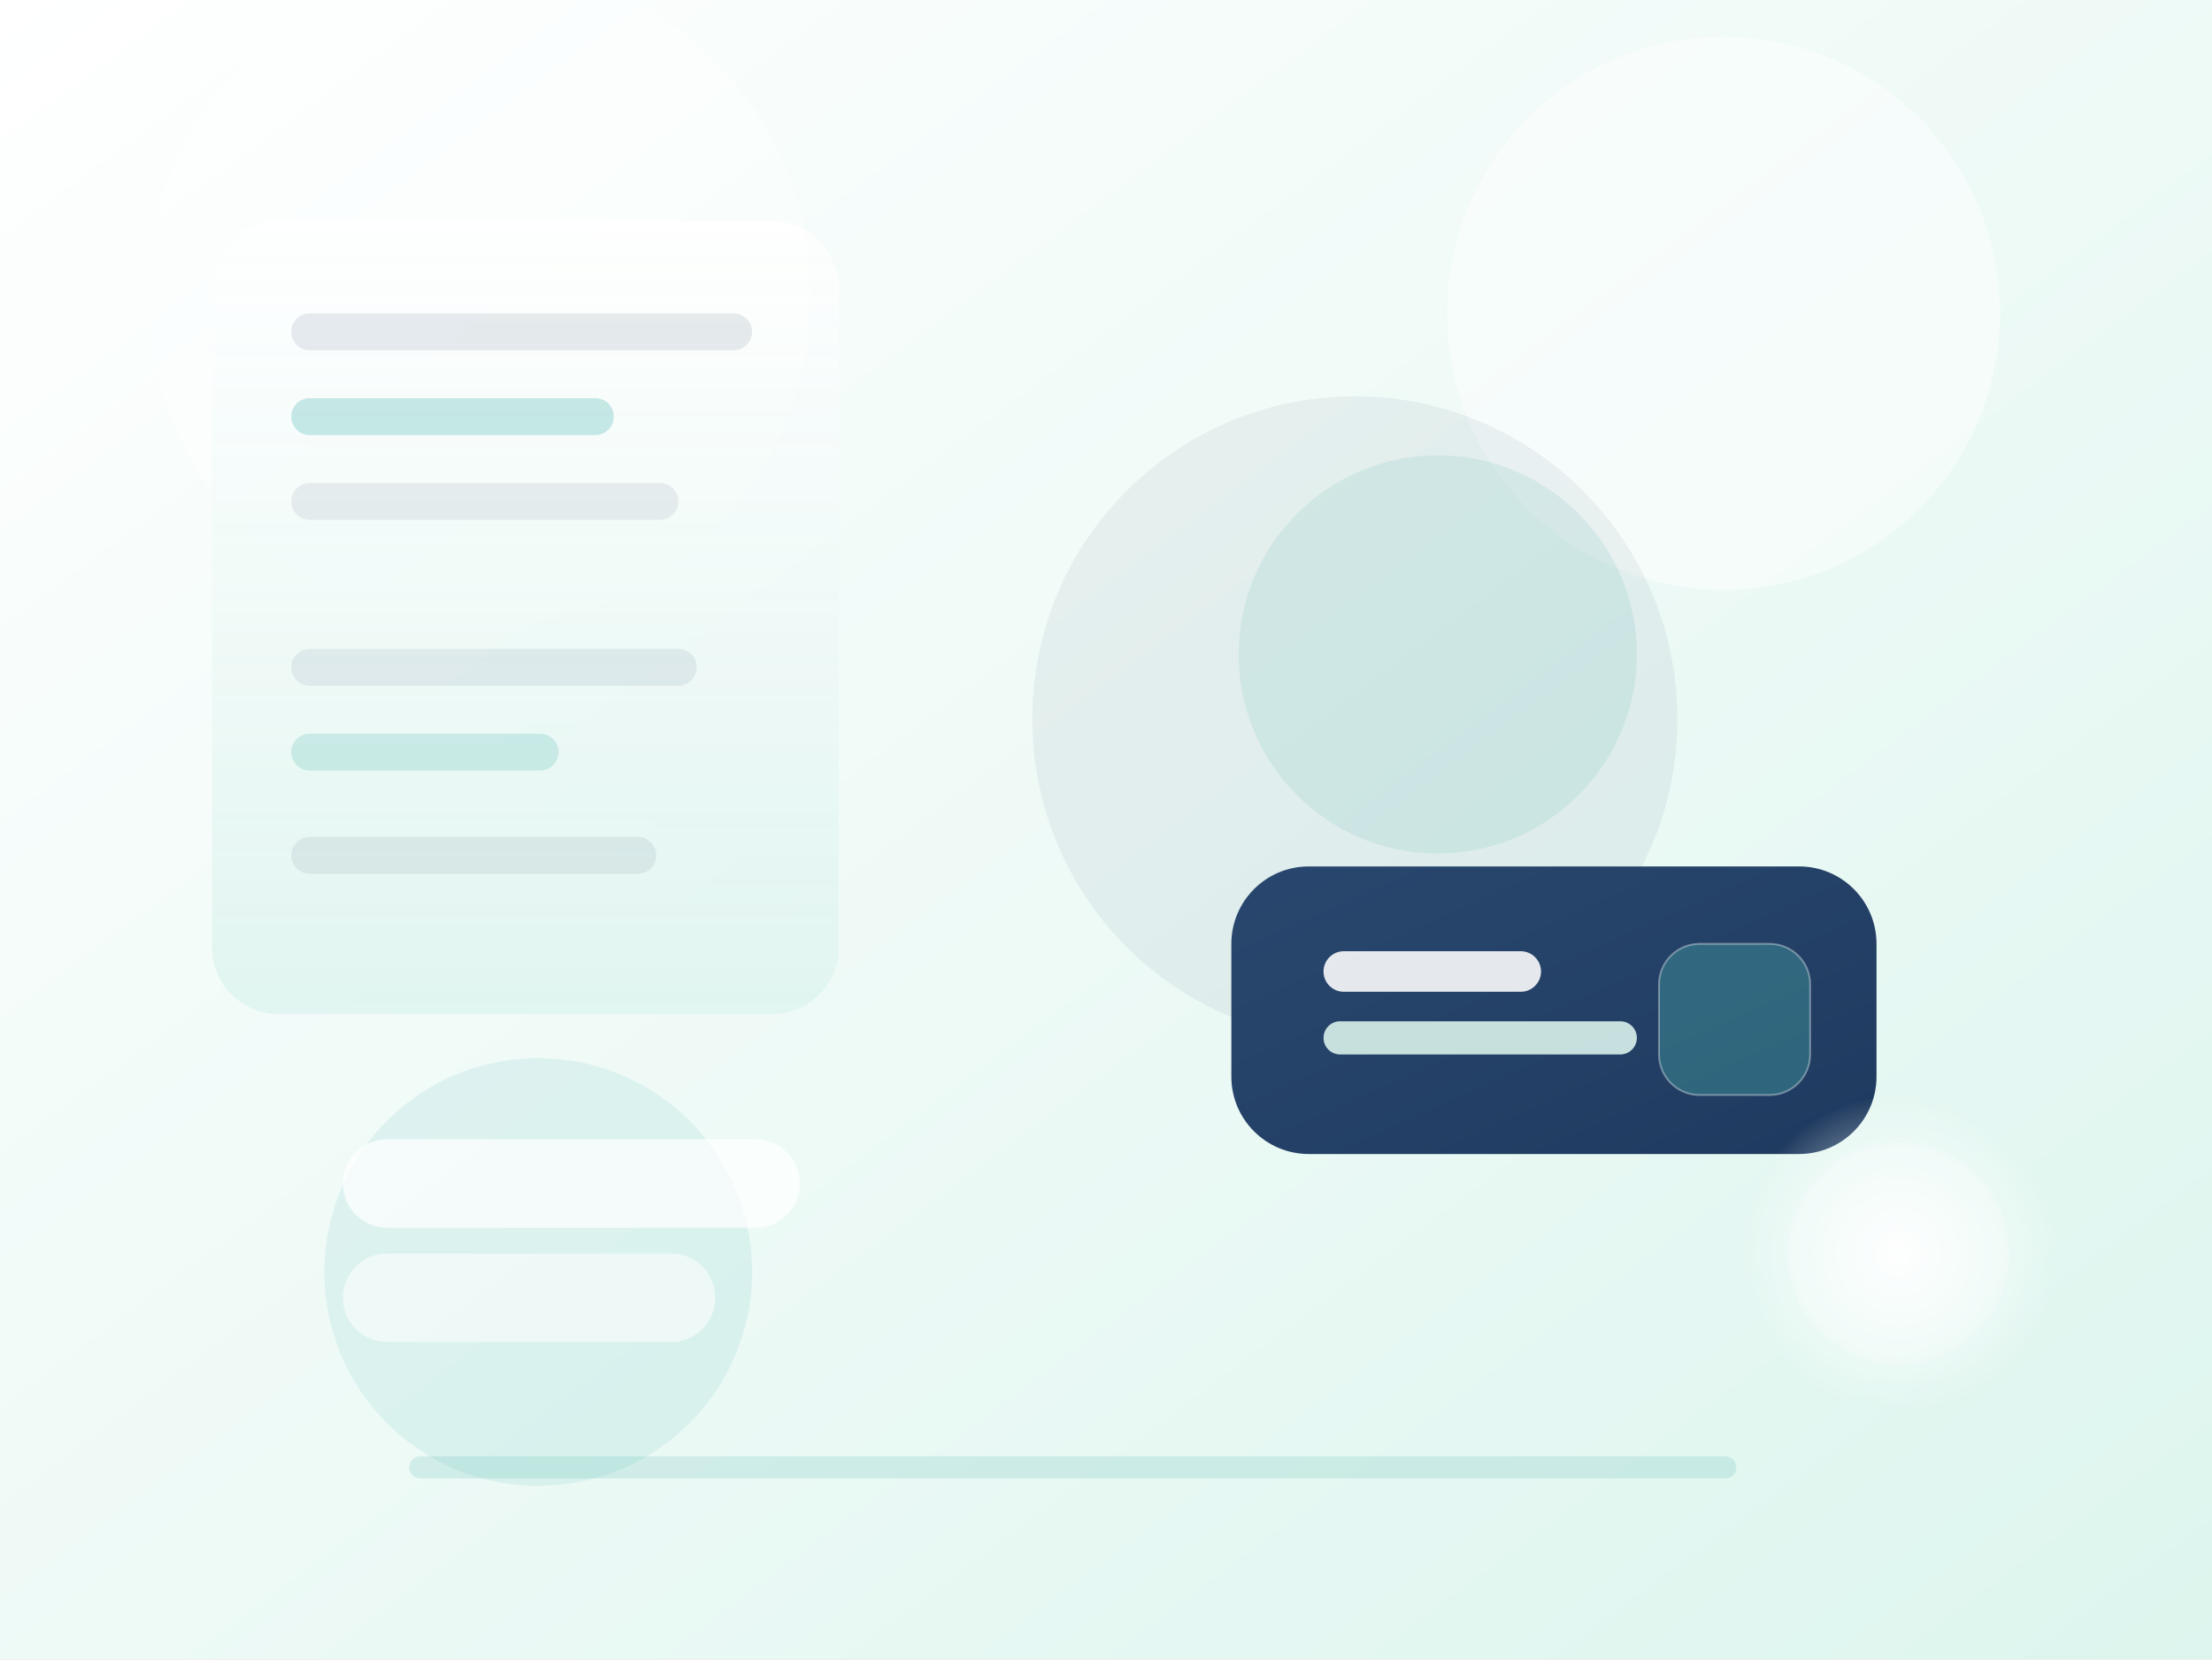
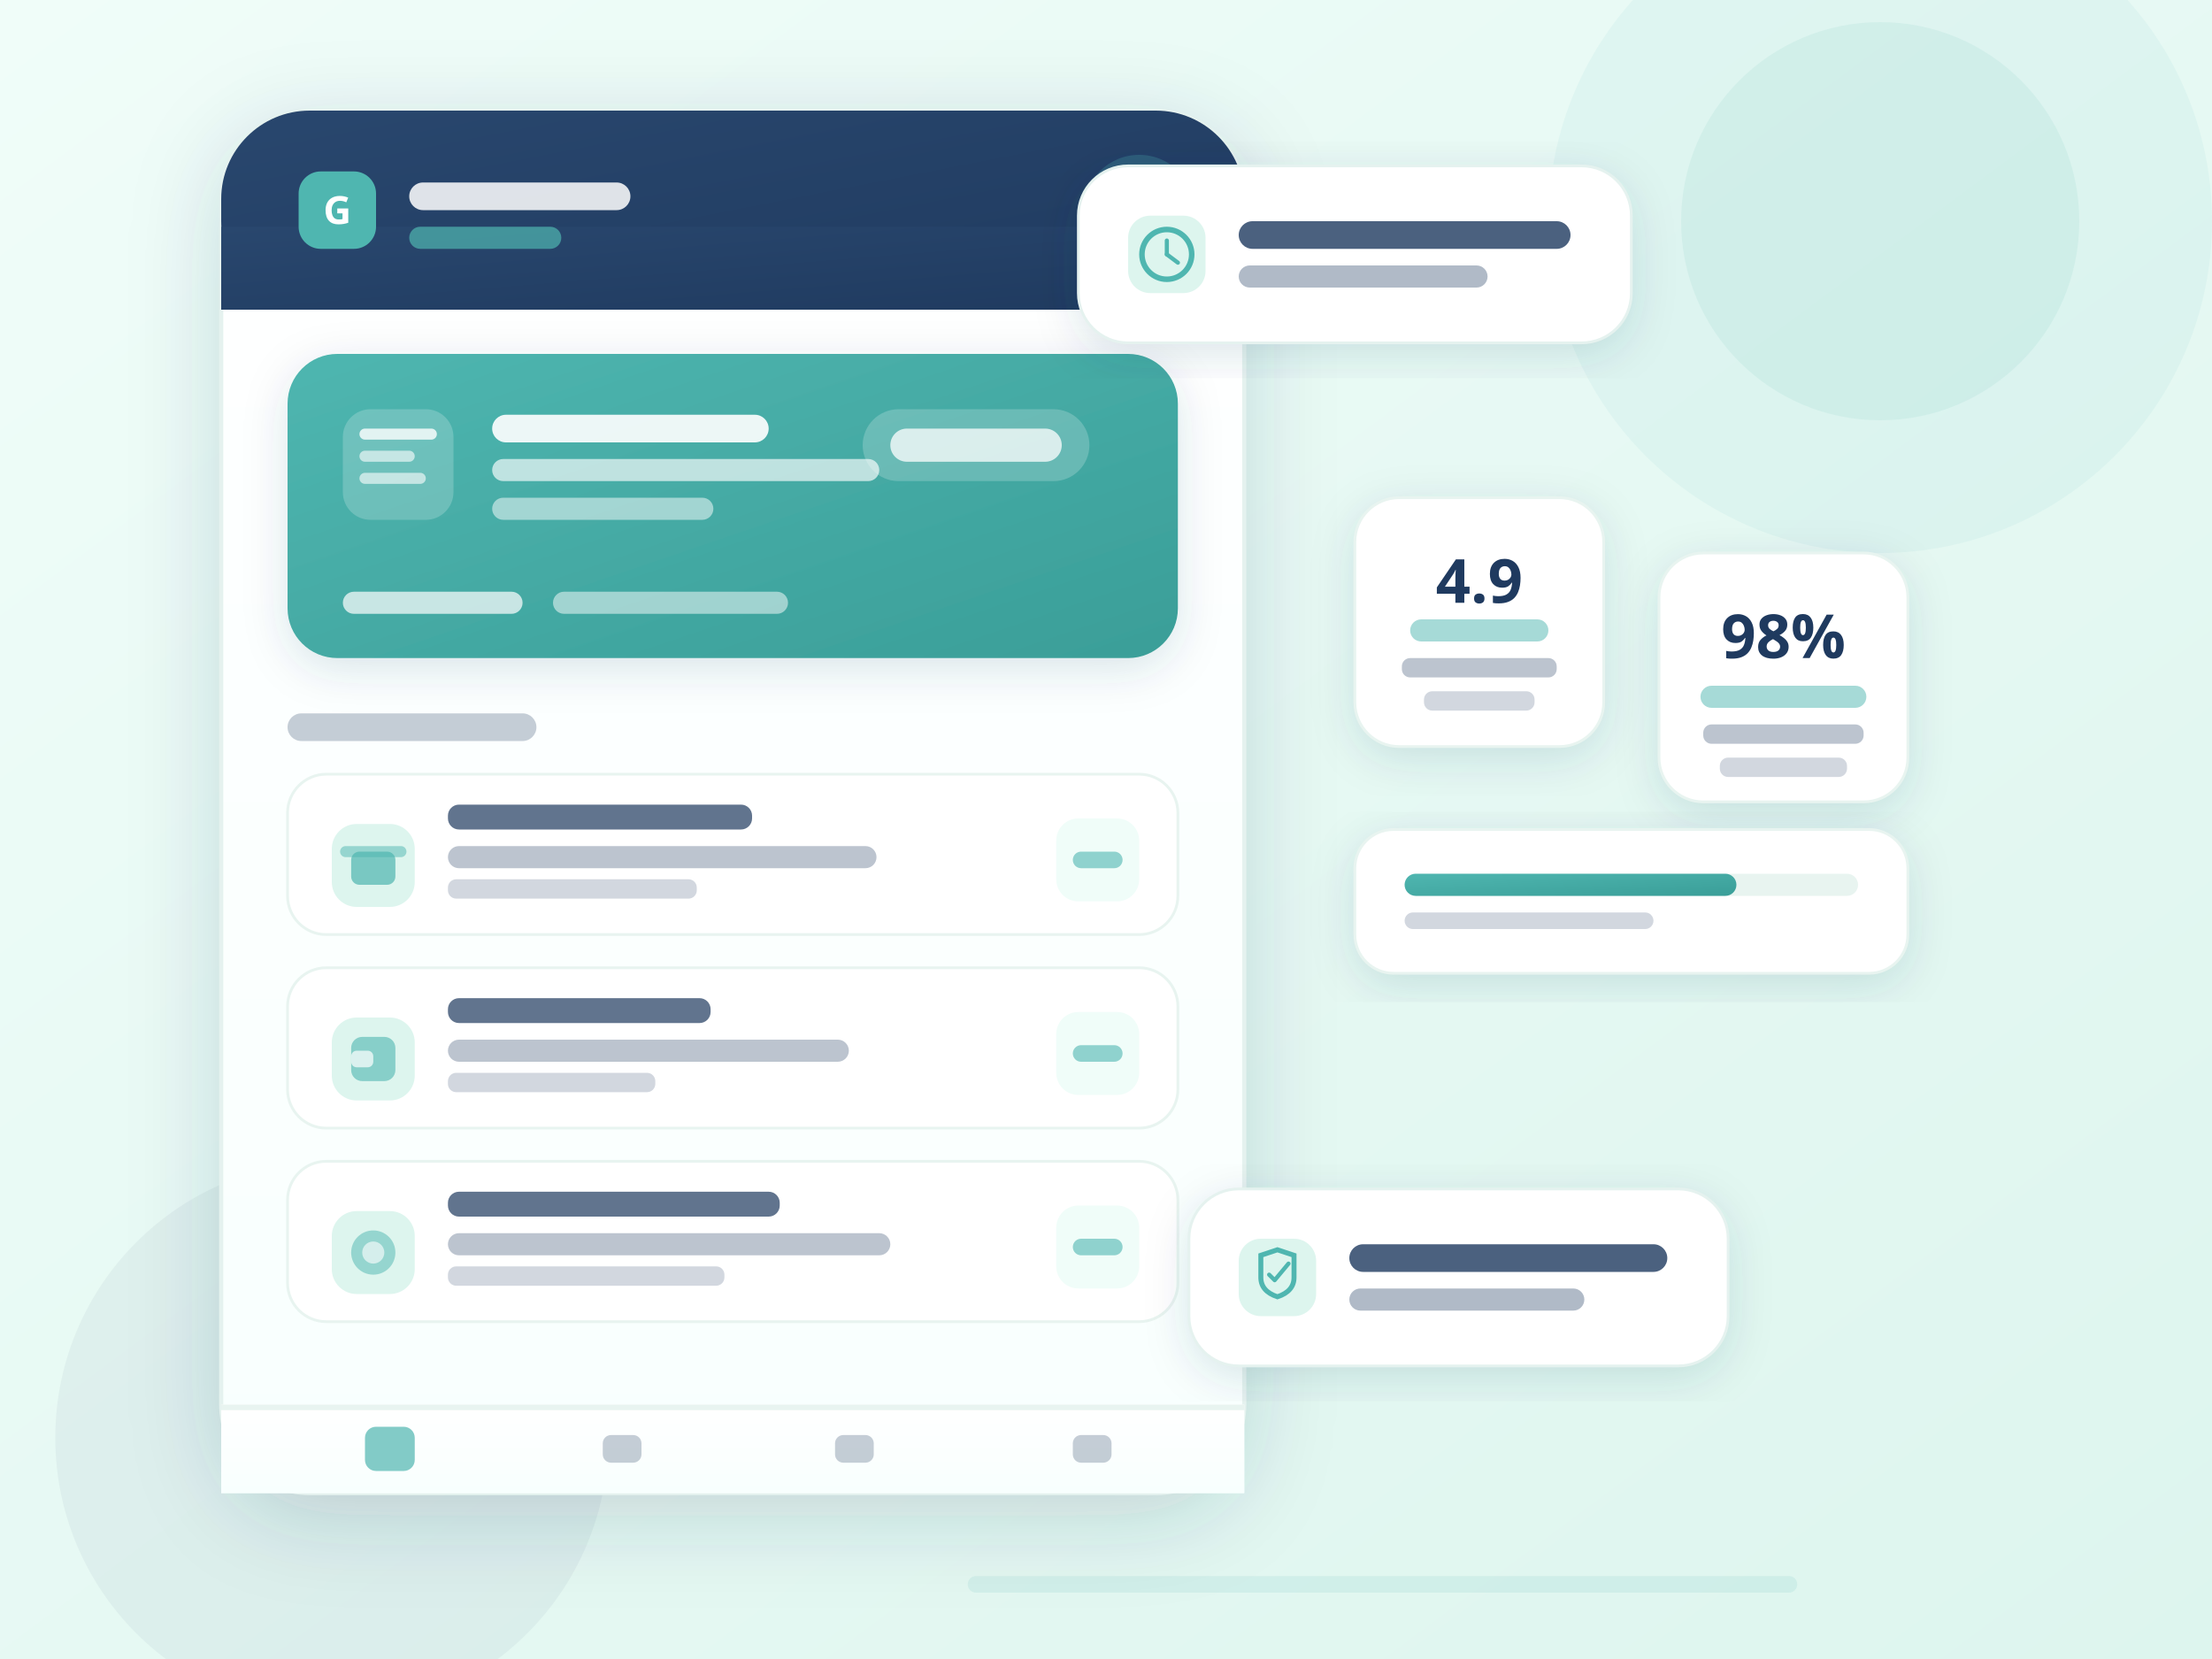
- <svg xmlns="http://www.w3.org/2000/svg" viewBox="0 0 1200 900" role="img" aria-label="Polished cleaning interior illustration">
+ <svg xmlns="http://www.w3.org/2000/svg" viewBox="0 0 800 600" role="img" aria-label="Polished cleaning service app illustration">
  <defs>
-     <linearGradient id="bg" x1="0" y1="0" x2="1" y2="1">
-       <stop offset="0%" stop-color="#ffffff" />
+     <linearGradient id="heroBg" x1="0" y1="0" x2="1" y2="1">
+       <stop offset="0%" stop-color="#f0fdf9" />
      <stop offset="100%" stop-color="#ddf5ee" />
    </linearGradient>
-     <linearGradient id="panel" x1="0" y1="0" x2="0" y2="1">
-       <stop offset="0%" stop-color="#ffffff" stop-opacity="0.78" />
-       <stop offset="100%" stop-color="#dff4f0" stop-opacity="0.92" />
+     <linearGradient id="cardGrad" x1="0" y1="0" x2="0" y2="1">
+       <stop offset="0%" stop-color="#ffffff" />
+       <stop offset="100%" stop-color="#f8fffe" />
    </linearGradient>
    <linearGradient id="navyGrad" x1="0" y1="0" x2="1" y2="1">
      <stop offset="0%" stop-color="#29476e" />
      <stop offset="100%" stop-color="#1f3a5f" />
    </linearGradient>
-     <radialGradient id="glow" cx="50%" cy="50%" r="50%">
-       <stop offset="0%" stop-color="#ffffff" stop-opacity="0.95" />
-       <stop offset="100%" stop-color="#ffffff" stop-opacity="0" />
-     </radialGradient>
+     <linearGradient id="tealGrad" x1="0" y1="0" x2="1" y2="1">
+       <stop offset="0%" stop-color="#4fb6b0" />
+       <stop offset="100%" stop-color="#3a9e98" />
+     </linearGradient>
+     <filter id="shadow" x="-20%" y="-20%" width="140%" height="140%">
+       <feDropShadow dx="0" dy="8" stdDeviation="16" flood-color="rgba(31,58,95,0.18)" />
+     </filter>
+     <filter id="shadowSm" x="-20%" y="-20%" width="140%" height="140%">
+       <feDropShadow dx="0" dy="4" stdDeviation="8" flood-color="rgba(31,58,95,0.14)" />
+     </filter>
  </defs>
-   <rect width="1200" height="900" fill="url(#bg)" />
-   <circle cx="935" cy="170" r="150" fill="#fff" fill-opacity=".45" />
-   <circle cx="260" cy="160" r="180" fill="#fff" fill-opacity=".28" />
-   <rect x="115" y="120" width="340" height="430" rx="36" fill="url(#panel)" />
-   <rect x="158" y="170" width="250" height="20" rx="10" fill="#1f3a5f" fill-opacity=".10" />
-   <rect x="158" y="216" width="175" height="20" rx="10" fill="#4fb6b0" fill-opacity=".30" />
-   <rect x="158" y="262" width="210" height="20" rx="10" fill="#1f3a5f" fill-opacity=".08" />
-   <rect x="158" y="352" width="220" height="20" rx="10" fill="#1f3a5f" fill-opacity=".08" />
-   <rect x="158" y="398" width="145" height="20" rx="10" fill="#4fb6b0" fill-opacity=".22" />
-   <rect x="158" y="454" width="198" height="20" rx="10" fill="#1f3a5f" fill-opacity=".08" />
-   <circle cx="735" cy="390" r="175" fill="#1f3a5f" fill-opacity=".06" />
-   <circle cx="780" cy="355" r="108" fill="#4fb6b0" fill-opacity=".13" />
-   <rect x="668" y="470" width="350" height="156" rx="42" fill="url(#navyGrad)" />
-   <rect x="718" y="516" width="118" height="22" rx="11" fill="#ffffff" fill-opacity=".88" />
-   <rect x="718" y="554" width="170" height="18" rx="9" fill="#ddf5ee" fill-opacity=".88" />
-   <rect x="900" y="512" width="82" height="82" rx="22" fill="#4fb6b0" fill-opacity=".34" />
-   <rect x="900" y="512" width="82" height="82" rx="22" fill="none" stroke="#fff" stroke-opacity=".36" />
-   <circle cx="292" cy="690" r="116" fill="#4fb6b0" fill-opacity=".12" />
-   <rect x="186" y="618" width="248" height="48" rx="24" fill="#fff" fill-opacity=".72" />
-   <rect x="186" y="680" width="202" height="48" rx="24" fill="#fff" fill-opacity=".54" />
-   <rect x="222" y="790" width="720" height="12" rx="6" fill="#4fb6b0" fill-opacity=".18" />
-   <circle cx="1030" cy="680" r="86" fill="url(#glow)" />
-   <circle cx="1030" cy="680" r="60" fill="#ffffff" fill-opacity=".20" />
+   <rect width="800" height="600" fill="url(#heroBg)" />
+   <circle cx="680" cy="80" r="120" fill="#4fb6b0" fill-opacity=".07" />
+   <circle cx="680" cy="80" r="72" fill="#4fb6b0" fill-opacity=".09" />
+   <circle cx="120" cy="520" r="100" fill="#1f3a5f" fill-opacity=".05" />
+   <rect x="80" y="40" width="370" height="500" rx="32" fill="url(#cardGrad)" filter="url(#shadow)" />
+   <rect x="80" y="40" width="370" height="500" rx="32" fill="none" stroke="#e5f2ef" stroke-width="1.5" />
+   <rect x="80" y="40" width="370" height="72" rx="32" fill="url(#navyGrad)" />
+   <rect x="80" y="82" width="370" height="30" fill="url(#navyGrad)" />
+   <rect x="108" y="62" width="28" height="28" rx="8" fill="#4fb6b0" />
+   <text x="122" y="81" font-family="system-ui,sans-serif" font-size="14" font-weight="800" fill="white" text-anchor="middle">G</text>
+   <rect x="148" y="66" width="80" height="10" rx="5" fill="white" fill-opacity=".85" />
+   <rect x="148" y="82" width="55" height="8" rx="4" fill="#4fb6b0" fill-opacity=".7" />
+   <circle cx="412" cy="76" r="20" fill="#4fb6b0" fill-opacity=".25" />
+   <circle cx="412" cy="76" r="14" fill="white" fill-opacity=".35" />
+   <rect x="104" y="128" width="322" height="110" rx="18" fill="url(#tealGrad)" filter="url(#shadowSm)" />
+   <rect x="124" y="148" width="40" height="40" rx="10" fill="white" fill-opacity=".2" />
+   <rect x="130" y="155" width="28" height="4" rx="2" fill="white" fill-opacity=".8" />
+   <rect x="130" y="163" width="20" height="4" rx="2" fill="white" fill-opacity=".6" />
+   <rect x="130" y="171" width="24" height="4" rx="2" fill="white" fill-opacity=".6" />
+   <rect x="178" y="150" width="100" height="10" rx="5" fill="white" fill-opacity=".9" />
+   <rect x="178" y="166" width="140" height="8" rx="4" fill="white" fill-opacity=".65" />
+   <rect x="178" y="180" width="80" height="8" rx="4" fill="white" fill-opacity=".5" />
+   <rect x="312" y="148" width="82" height="26" rx="13" fill="white" fill-opacity=".2" />
+   <rect x="322" y="155" width="62" height="12" rx="6" fill="white" fill-opacity=".75" />
+   <rect x="124" y="214" width="65" height="8" rx="4" fill="white" fill-opacity=".7" />
+   <rect x="200" y="214" width="85" height="8" rx="4" fill="white" fill-opacity=".5" />
+   <rect x="104" y="258" width="90" height="10" rx="5" fill="#1f3a5f" fill-opacity=".25" />
+   <rect x="104" y="280" width="322" height="58" rx="14" fill="white" stroke="#e8f4f0" stroke-width="1" />
+   <rect x="120" y="298" width="30" height="30" rx="9" fill="#ddf5ee" />
+   <rect x="127" y="308" width="16" height="12" rx="3" fill="#4fb6b0" fill-opacity=".7" />
+   <rect x="123" y="306" width="24" height="4" rx="2" fill="#4fb6b0" fill-opacity=".5" />
+   <rect x="162" y="291" width="110" height="9" rx="4" fill="#1f3a5f" fill-opacity=".7" />
+   <rect x="162" y="306" width="155" height="8" rx="4" fill="#1f3a5f" fill-opacity=".3" />
+   <rect x="162" y="318" width="90" height="7" rx="3" fill="#1f3a5f" fill-opacity=".2" />
+   <rect x="382" y="296" width="30" height="30" rx="8" fill="#f0fdf9" />
+   <rect x="388" y="308" width="18" height="6" rx="3" fill="#4fb6b0" fill-opacity=".6" />
+   <rect x="104" y="350" width="322" height="58" rx="14" fill="white" stroke="#e8f4f0" stroke-width="1" />
+   <rect x="120" y="368" width="30" height="30" rx="9" fill="#ddf5ee" />
+   <rect x="127" y="375" width="16" height="16" rx="4" fill="#4fb6b0" fill-opacity=".6" />
+   <rect x="127" y="380" width="8" height="6" rx="2" fill="white" fill-opacity=".7" />
+   <rect x="162" y="361" width="95" height="9" rx="4" fill="#1f3a5f" fill-opacity=".7" />
+   <rect x="162" y="376" width="145" height="8" rx="4" fill="#1f3a5f" fill-opacity=".3" />
+   <rect x="162" y="388" width="75" height="7" rx="3" fill="#1f3a5f" fill-opacity=".2" />
+   <rect x="382" y="366" width="30" height="30" rx="8" fill="#f0fdf9" />
+   <rect x="388" y="378" width="18" height="6" rx="3" fill="#4fb6b0" fill-opacity=".6" />
+   <rect x="104" y="420" width="322" height="58" rx="14" fill="white" stroke="#e8f4f0" stroke-width="1" />
+   <rect x="120" y="438" width="30" height="30" rx="9" fill="#ddf5ee" />
+   <circle cx="135" cy="453" r="8" fill="#4fb6b0" fill-opacity=".5" />
+   <circle cx="135" cy="453" r="4" fill="white" fill-opacity=".6" />
+   <rect x="162" y="431" width="120" height="9" rx="4" fill="#1f3a5f" fill-opacity=".7" />
+   <rect x="162" y="446" width="160" height="8" rx="4" fill="#1f3a5f" fill-opacity=".3" />
+   <rect x="162" y="458" width="100" height="7" rx="3" fill="#1f3a5f" fill-opacity=".2" />
+   <rect x="382" y="436" width="30" height="30" rx="8" fill="#f0fdf9" />
+   <rect x="388" y="448" width="18" height="6" rx="3" fill="#4fb6b0" fill-opacity=".6" />
+   <rect x="80" y="510" width="370" height="30" fill="#f8fffe" />
+   <rect x="80" y="508" width="370" height="32" rx="0" fill="url(#cardGrad)" />
+   <rect x="80" y="508" width="370" height="2" fill="#e8f4f0" />
+   <rect x="132" y="516" width="18" height="16" rx="4" fill="#4fb6b0" fill-opacity=".7" />
+   <rect x="218" y="519" width="14" height="10" rx="3" fill="#1f3a5f" fill-opacity=".25" />
+   <rect x="302" y="519" width="14" height="10" rx="3" fill="#1f3a5f" fill-opacity=".25" />
+   <rect x="388" y="519" width="14" height="10" rx="3" fill="#1f3a5f" fill-opacity=".25" />
+   <rect x="390" y="60" width="200" height="64" rx="18" fill="white" filter="url(#shadowSm)" />
+   <rect x="390" y="60" width="200" height="64" rx="18" fill="none" stroke="#e5f2ef" stroke-width="1" />
+   <rect x="408" y="78" width="28" height="28" rx="8" fill="#ddf5ee" />
+   <circle cx="422" cy="92" r="9" fill="none" stroke="#4fb6b0" stroke-width="2" />
+   <line x1="422" y1="87" x2="422" y2="92" stroke="#4fb6b0" stroke-width="1.5" stroke-linecap="round" />
+   <line x1="422" y1="92" x2="426" y2="95" stroke="#4fb6b0" stroke-width="1.5" stroke-linecap="round" />
+   <rect x="448" y="80" width="120" height="10" rx="5" fill="#1f3a5f" fill-opacity=".8" />
+   <rect x="448" y="96" width="90" height="8" rx="4" fill="#1f3a5f" fill-opacity=".35" />
+   <rect x="430" y="430" width="195" height="64" rx="18" fill="white" filter="url(#shadowSm)" />
+   <rect x="430" y="430" width="195" height="64" rx="18" fill="none" stroke="#e5f2ef" stroke-width="1" />
+   <rect x="448" y="448" width="28" height="28" rx="8" fill="#ddf5ee" />
+   <path d="M462 452 L468 454 L468 462 Q468 467 462 469 Q456 467 456 462 L456 454 Z" fill="none" stroke="#4fb6b0" stroke-width="1.8" />
+   <path d="M459 461 L461 463 L466 457" fill="none" stroke="#4fb6b0" stroke-width="1.5" stroke-linecap="round" stroke-linejoin="round" />
+   <rect x="488" y="450" width="115" height="10" rx="5" fill="#1f3a5f" fill-opacity=".8" />
+   <rect x="488" y="466" width="85" height="8" rx="4" fill="#1f3a5f" fill-opacity=".35" />
+   <rect x="490" y="180" width="90" height="90" rx="16" fill="white" filter="url(#shadowSm)" />
+   <rect x="490" y="180" width="90" height="90" rx="16" fill="none" stroke="#e8f4f0" />
+   <text x="535" y="218" font-family="system-ui,sans-serif" font-size="22" font-weight="800" fill="#1f3a5f" text-anchor="middle">4.9</text>
+   <rect x="510" y="224" width="50" height="8" rx="4" fill="#4fb6b0" fill-opacity=".5" />
+   <rect x="507" y="238" width="56" height="7" rx="3" fill="#1f3a5f" fill-opacity=".3" />
+   <rect x="515" y="250" width="40" height="7" rx="3" fill="#1f3a5f" fill-opacity=".2" />
+   <rect x="600" y="200" width="90" height="90" rx="16" fill="white" filter="url(#shadowSm)" />
+   <rect x="600" y="200" width="90" height="90" rx="16" fill="none" stroke="#e8f4f0" />
+   <text x="645" y="238" font-family="system-ui,sans-serif" font-size="22" font-weight="800" fill="#1f3a5f" text-anchor="middle">98%</text>
+   <rect x="615" y="248" width="60" height="8" rx="4" fill="#4fb6b0" fill-opacity=".5" />
+   <rect x="616" y="262" width="58" height="7" rx="3" fill="#1f3a5f" fill-opacity=".3" />
+   <rect x="622" y="274" width="46" height="7" rx="3" fill="#1f3a5f" fill-opacity=".2" />
+   <rect x="490" y="300" width="200" height="52" rx="14" fill="white" filter="url(#shadowSm)" />
+   <rect x="490" y="300" width="200" height="52" rx="14" fill="none" stroke="#e8f4f0" />
+   <rect x="508" y="316" width="164" height="8" rx="4" fill="#e8f4f0" />
+   <rect x="508" y="316" width="120" height="8" rx="4" fill="url(#tealGrad)" />
+   <rect x="508" y="330" width="90" height="6" rx="3" fill="#1f3a5f" fill-opacity=".2" />
+   <rect x="350" y="570" width="300" height="6" rx="3" fill="#4fb6b0" fill-opacity=".12" />
</svg>
